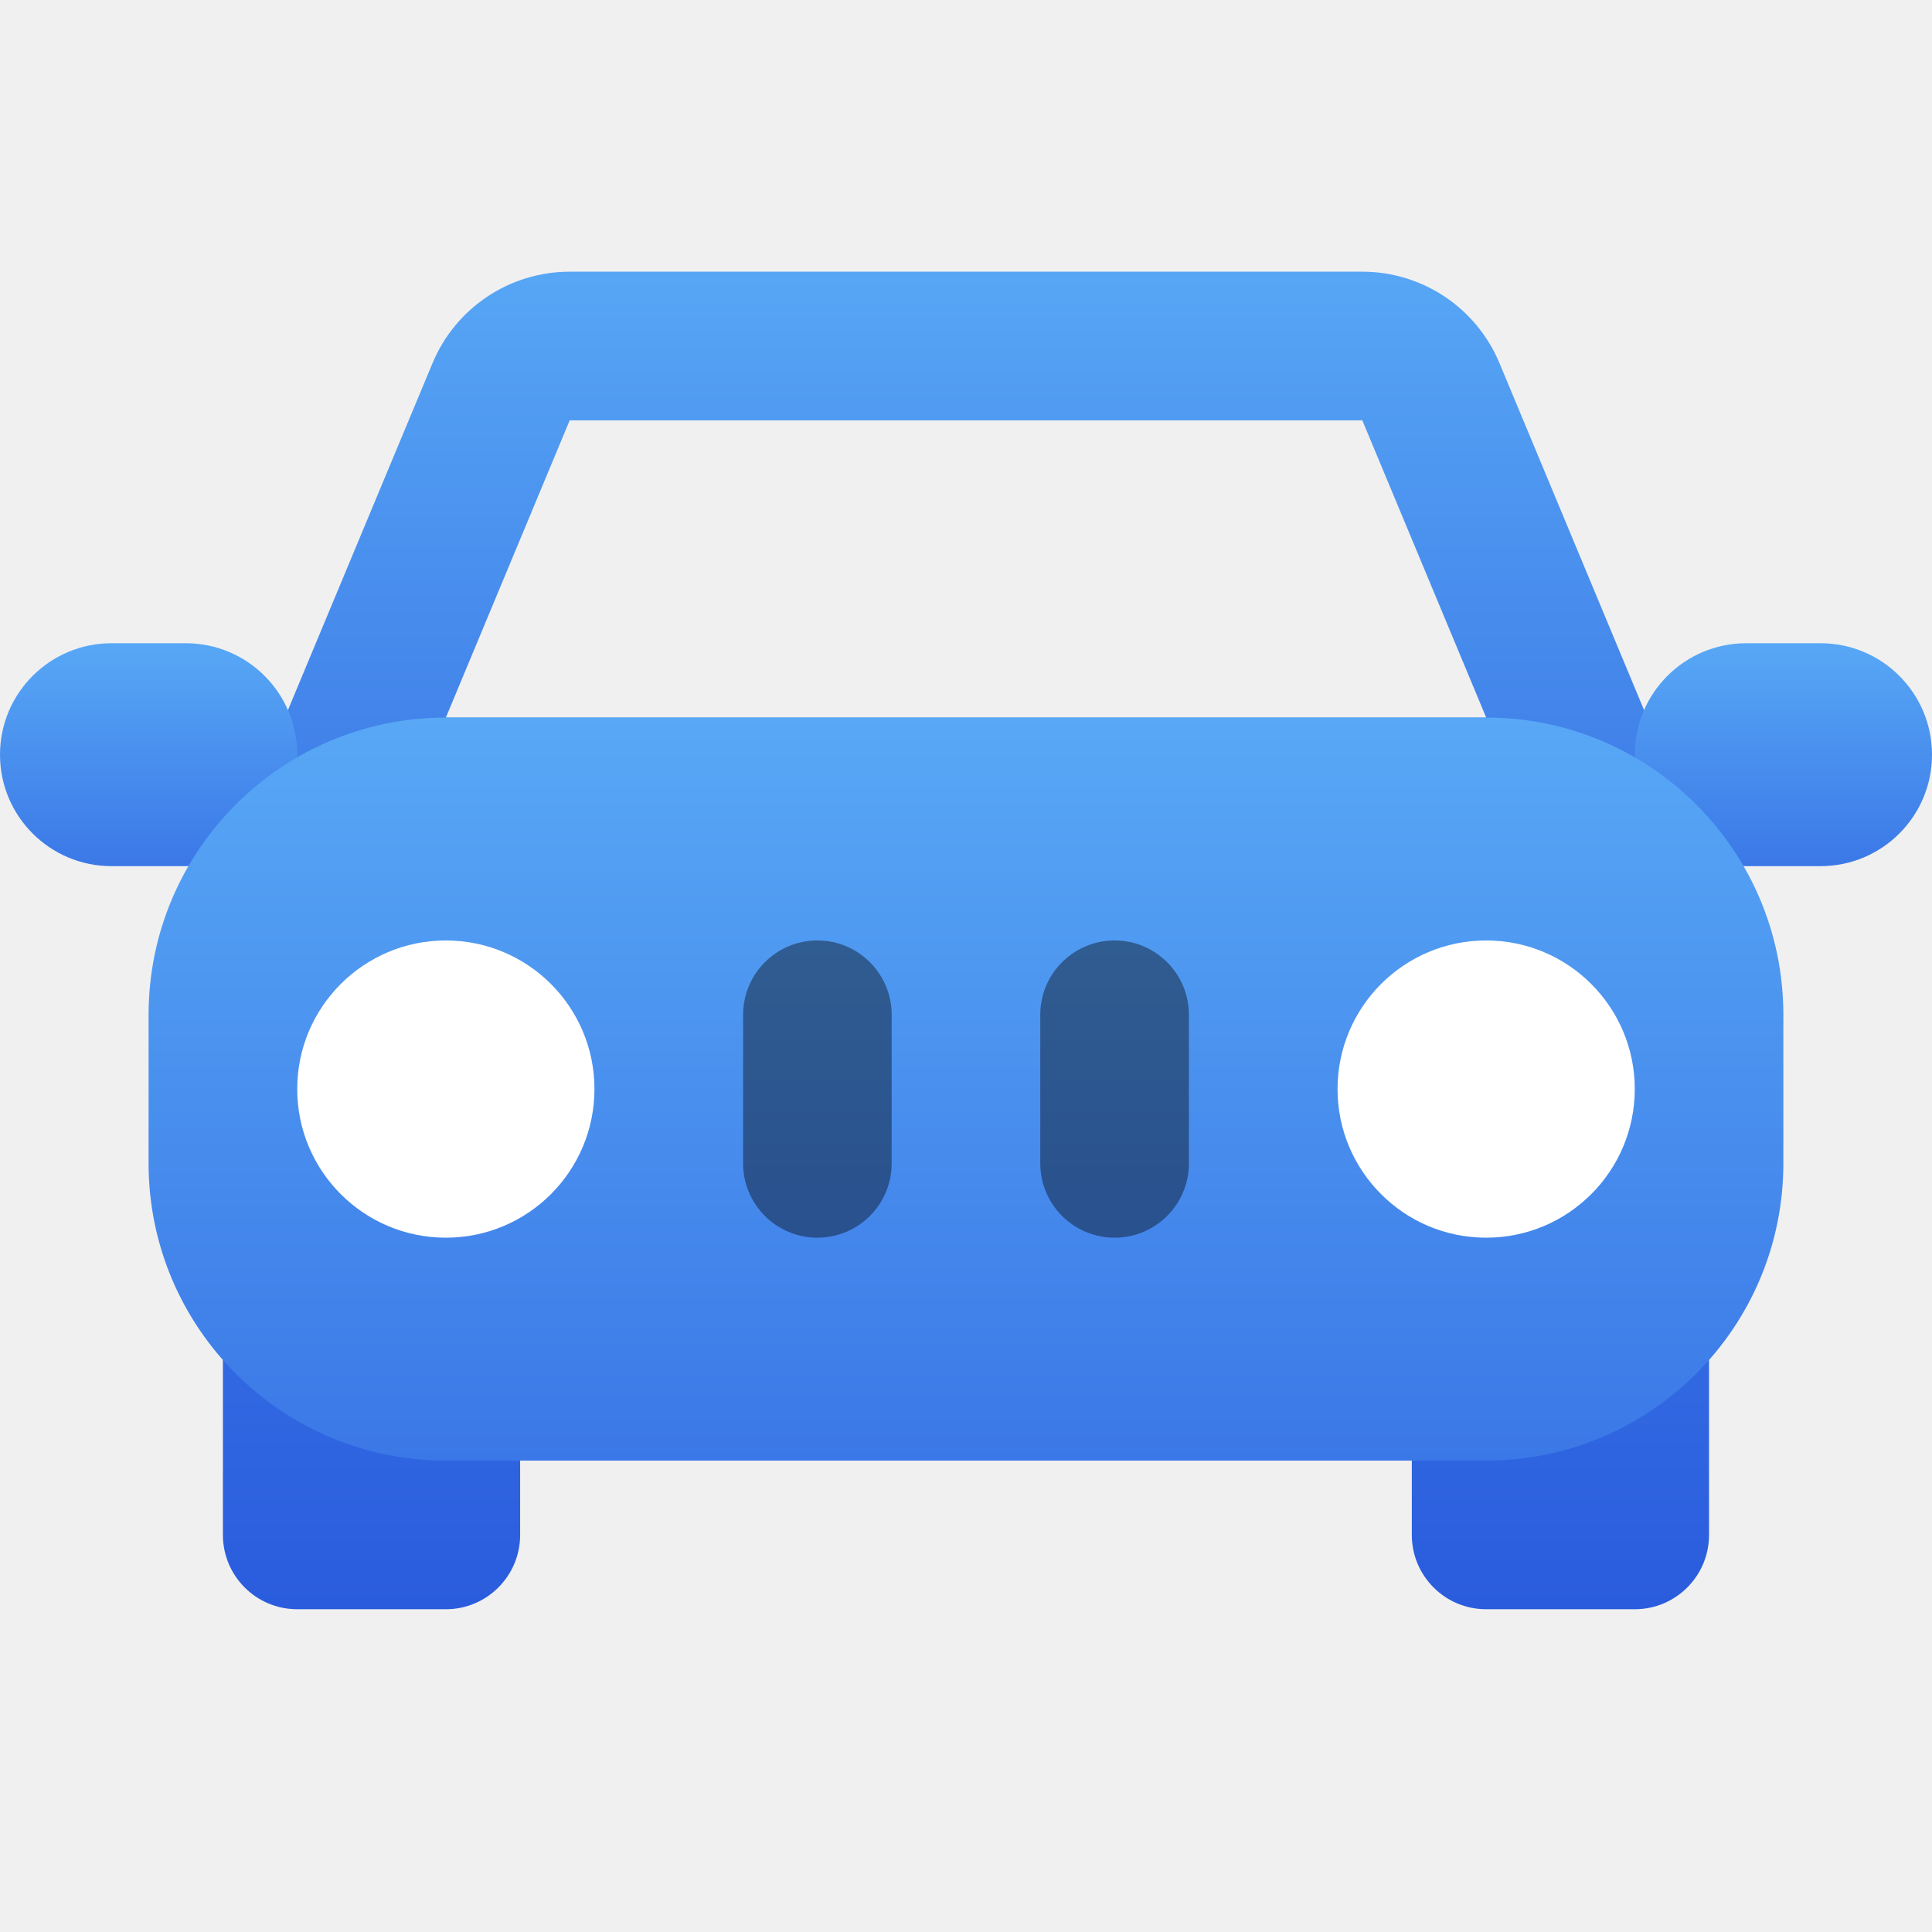
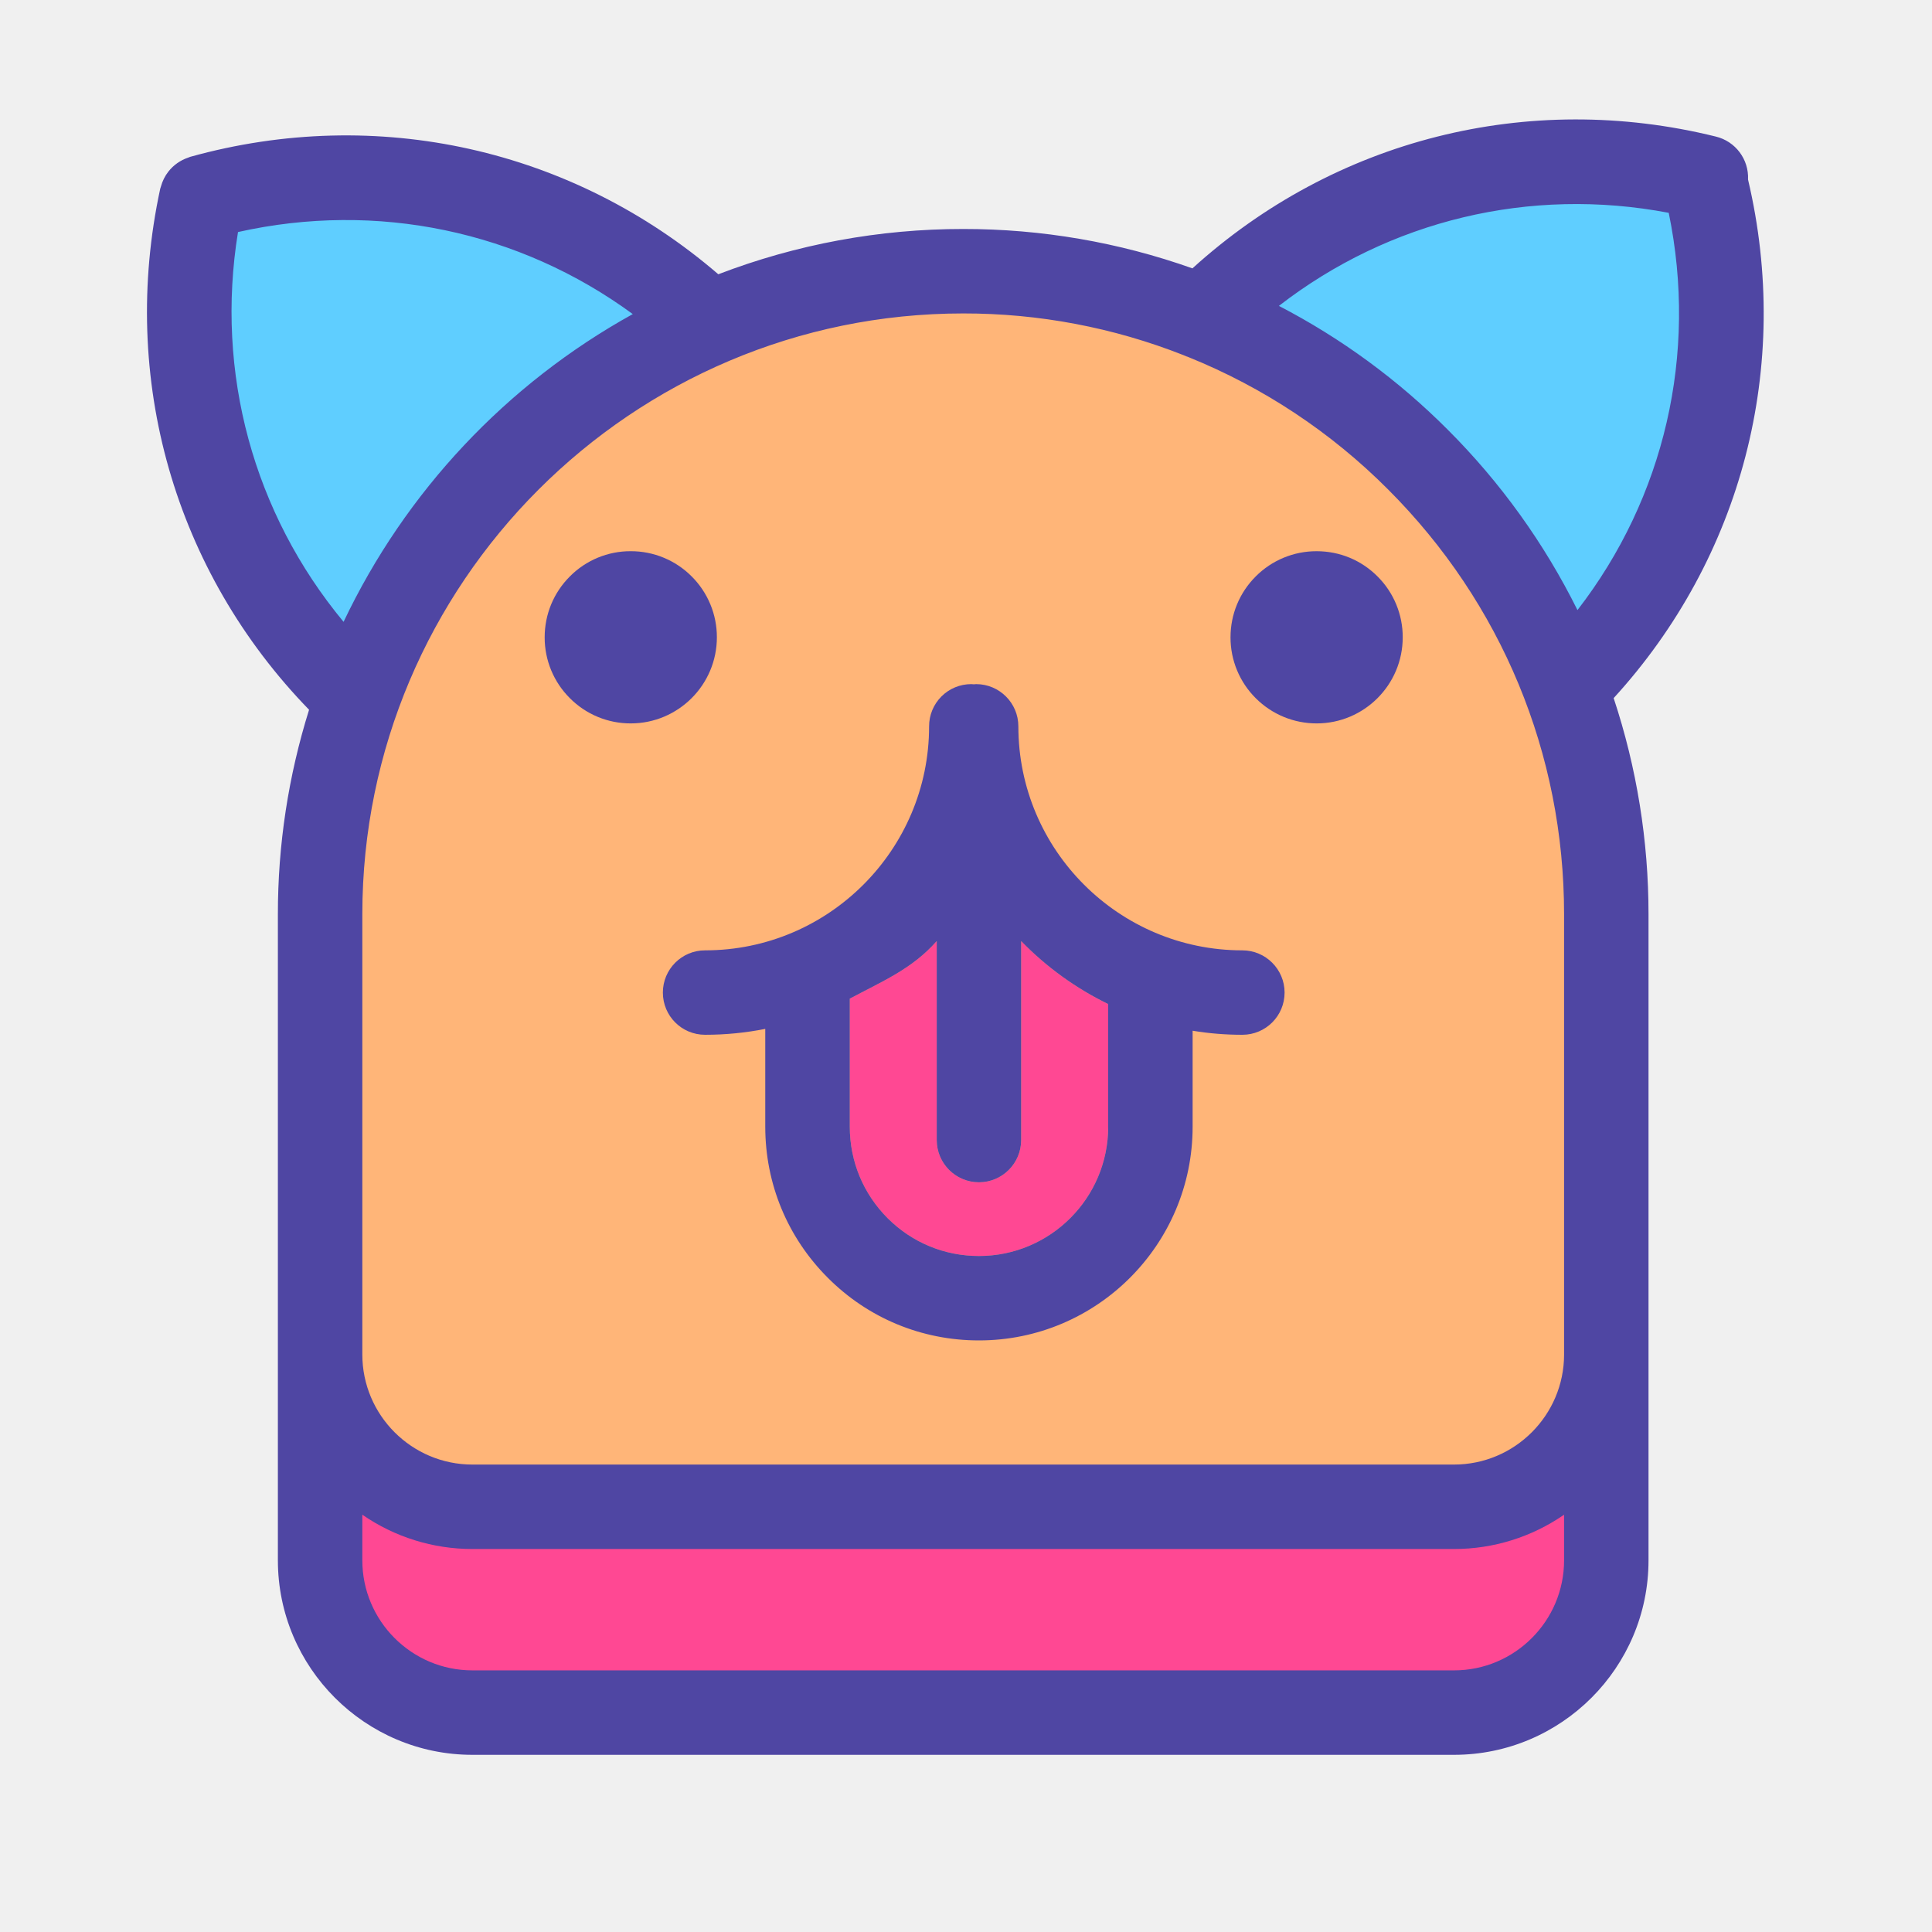
- <svg xmlns="http://www.w3.org/2000/svg" width="800px" height="800px" viewBox="0 -4.5 32 32" fill="none">
-   <path d="M27.077 14.769H24.615C23.935 14.769 23.384 15.32 23.384 16V20.923C23.384 21.603 23.935 22.154 24.615 22.154H27.077C27.756 22.154 28.307 21.603 28.307 20.923V16C28.307 15.32 27.756 14.769 27.077 14.769Z" fill="url(#paint0_linear_103_1486)" />
-   <path d="M7.385 14.769H4.923C4.243 14.769 3.692 15.32 3.692 16V20.923C3.692 21.603 4.243 22.154 4.923 22.154H7.385C8.064 22.154 8.615 21.603 8.615 20.923V16C8.615 15.32 8.064 14.769 7.385 14.769Z" fill="url(#paint1_linear_103_1486)" />
-   <path fill-rule="evenodd" clip-rule="evenodd" d="M28.308 9.846H3.692L7.164 1.515C7.546 0.598 8.442 0 9.436 0H22.564C23.558 0 24.454 0.598 24.836 1.515L28.308 9.846ZM24.616 7.385H7.385L9.436 2.462H22.564L24.616 7.385Z" fill="url(#paint2_linear_103_1486)" />
-   <path d="M3.077 6.154H1.846C0.827 6.154 0 6.98 0 8C0 9.02 0.827 9.846 1.846 9.846H3.077C4.097 9.846 4.923 9.02 4.923 8C4.923 6.98 4.097 6.154 3.077 6.154Z" fill="url(#paint3_linear_103_1486)" />
-   <path d="M30.154 6.154H28.923C27.903 6.154 27.077 6.98 27.077 8C27.077 9.02 27.903 9.846 28.923 9.846H30.154C31.173 9.846 32 9.02 32 8C32 6.98 31.173 6.154 30.154 6.154Z" fill="url(#paint4_linear_103_1486)" />
-   <path d="M24.615 7.385H7.385C4.666 7.385 2.461 9.589 2.461 12.308V14.769C2.461 17.488 4.666 19.692 7.385 19.692H24.615C27.334 19.692 29.538 17.488 29.538 14.769V12.308C29.538 9.589 27.334 7.385 24.615 7.385Z" fill="url(#paint5_linear_103_1486)" />
-   <path d="M7.385 16C8.744 16 9.846 14.898 9.846 13.538C9.846 12.179 8.744 11.077 7.385 11.077C6.025 11.077 4.923 12.179 4.923 13.538C4.923 14.898 6.025 16 7.385 16Z" fill="white" />
-   <path d="M24.615 16C25.975 16 27.077 14.898 27.077 13.538C27.077 12.179 25.975 11.077 24.615 11.077C23.256 11.077 22.154 12.179 22.154 13.538C22.154 14.898 23.256 16 24.615 16Z" fill="white" />
-   <path d="M14.769 12.308C14.769 11.628 14.218 11.077 13.538 11.077C12.859 11.077 12.308 11.628 12.308 12.308V14.769C12.308 15.449 12.859 16 13.538 16C14.218 16 14.769 15.449 14.769 14.769V12.308Z" fill="#000000" fill-opacity="0.4" />
-   <path d="M19.692 12.308C19.692 11.628 19.141 11.077 18.461 11.077C17.782 11.077 17.23 11.628 17.23 12.308V14.769C17.23 15.449 17.782 16 18.461 16C19.141 16 19.692 15.449 19.692 14.769V12.308Z" fill="#000000" fill-opacity="0.4" />
-   <defs>
-     <linearGradient id="paint0_linear_103_1486" x1="25.846" y1="14.769" x2="25.846" y2="22.154" gradientUnits="userSpaceOnUse">
-       <stop stop-color="#3873E5" />
-       <stop offset="1" stop-color="#2A5CDD" />
-     </linearGradient>
-     <linearGradient id="paint1_linear_103_1486" x1="6.154" y1="14.769" x2="6.154" y2="22.154" gradientUnits="userSpaceOnUse">
-       <stop stop-color="#3873E5" />
-       <stop offset="1" stop-color="#2A5CDD" />
-     </linearGradient>
-     <linearGradient id="paint2_linear_103_1486" x1="16" y1="0" x2="16" y2="9.846" gradientUnits="userSpaceOnUse">
-       <stop stop-color="#57A6F5" />
-       <stop offset="1" stop-color="#3C79E7" />
-     </linearGradient>
-     <linearGradient id="paint3_linear_103_1486" x1="2.462" y1="6.154" x2="2.462" y2="9.846" gradientUnits="userSpaceOnUse">
-       <stop stop-color="#58A8F6" />
-       <stop offset="1" stop-color="#3B78E7" />
-     </linearGradient>
-     <linearGradient id="paint4_linear_103_1486" x1="29.538" y1="6.154" x2="29.538" y2="9.846" gradientUnits="userSpaceOnUse">
-       <stop stop-color="#58A8F6" />
-       <stop offset="1" stop-color="#3B78E7" />
-     </linearGradient>
-     <linearGradient id="paint5_linear_103_1486" x1="16" y1="7.385" x2="16" y2="19.692" gradientUnits="userSpaceOnUse">
-       <stop stop-color="#58A8F6" />
-       <stop offset="1" stop-color="#3B78E7" />
-     </linearGradient>
-   </defs>
+ <svg xmlns="http://www.w3.org/2000/svg" width="800px" height="800px" viewBox="0 0 1024 1024" class="icon" version="1.1">
+   <path d="M106.086 104.684l7.547 145.275 75.213 105.595 157.957-196.198-114.258-54.671H106.086z m794.092-20.316l9.098 145.188-62.659 113.49-179.333-176.87 107.264-67.359 125.629-14.449z" fill="#5FCEFF" />
+   <path d="M851.369 725.105v101.883c0 44.564-36.127 80.722-80.722 80.722H250.383c-44.564 0-80.722-36.157-80.722-80.722v-109.076c0 44.595 36.157 80.722 80.722 80.722h520.264c44.595 0 80.722-36.127 80.722-80.722v7.194z" fill="#FF4893" />
+   <path d="M637.24 168.079a340.905 340.905 0 0 1 114.289 75.51c61.701 61.701 99.84 146.898 99.84 241.014v233.308c0 44.595-36.127 80.722-80.722 80.722H250.383c-44.564 0-80.722-36.127-80.722-80.722V484.603c0-188.232 152.622-340.854 340.854-340.854 44.79 0 87.562 8.632 126.725 24.33z m83.855 169.723a23.209 23.209 0 0 0-6.81-16.466 23.05 23.05 0 0 0-16.43-6.81 23.209 23.209 0 0 0-16.466 6.81 23.194 23.194 0 0 0-6.81 16.466c0 6.426 2.591 12.211 6.81 16.43a23.332 23.332 0 0 0 16.466 6.81 23.24 23.24 0 0 0 23.24-23.24z m-363.52 0a23.209 23.209 0 0 0-6.81-16.466c-4.219-4.219-10.04-6.81-16.466-6.81s-12.242 2.591-16.43 6.81a23.194 23.194 0 0 0-6.81 16.466c0 6.426 2.591 12.211 6.81 16.43a23.265 23.265 0 0 0 39.706-16.43z" fill="#FFB578" />
+   <path d="M714.286 321.336a23.194 23.194 0 0 1 6.81 16.466 23.24 23.24 0 0 1-23.24 23.24 23.337 23.337 0 0 1-16.466-6.81 23.122 23.122 0 0 1-6.81-16.43c0-6.426 2.591-12.242 6.81-16.466a23.194 23.194 0 0 1 16.466-6.81c6.426 0 12.242 2.591 16.43 6.81z m-363.52 0a23.27 23.27 0 0 1-32.896 32.896 23.122 23.122 0 0 1-6.81-16.43c0-6.426 2.591-12.242 6.81-16.466a23.06 23.06 0 0 1 16.43-6.81 23.194 23.194 0 0 1 16.466 6.81z" fill="#8B87C1" />
+   <path d="M334.305 383.421a45.322 45.322 0 0 1-32.256-13.368 45.327 45.327 0 0 1-13.363-32.256c0-12.201 4.746-23.675 13.363-32.287a45.158 45.158 0 0 1 32.256-13.363 45.384 45.384 0 0 1 32.287 13.358 45.373 45.373 0 0 1 13.368 32.292c-0.005 25.16-20.485 45.624-45.655 45.624z" fill="#4F46A3" />
+   <path d="M334.305 336.906c-0.174 0-0.379 0.02-0.548 0.195-0.282 0.282-0.312 0.497-0.312 0.701 0 0.184 0.02 0.369 0.251 0.604a0.809 0.809 0 0 0 0.609 0.261 0.891 0.891 0 0 0 0.896-0.865 0.835 0.835 0 0 0-0.261-0.645 0.829 0.829 0 0 0-0.635-0.251zM697.856 383.421a45.517 45.517 0 0 1-32.23-13.302 45.363 45.363 0 0 1-13.425-32.317c0-12.201 4.746-23.675 13.363-32.287a45.379 45.379 0 0 1 32.292-13.363c12.242 0 23.716 4.767 32.307 13.42a45.297 45.297 0 0 1 13.307 32.236c0.005 25.149-20.46 45.614-45.614 45.614z" fill="#4F46A3" />
+   <path d="M697.856 336.906a0.819 0.819 0 0 0-0.645 0.261 0.809 0.809 0 0 0-0.251 0.64c0 0.184 0.02 0.369 0.251 0.604 0.261 0.261 0.538 0.261 0.645 0.261a0.865 0.865 0 0 0 0.865-0.865 0.85 0.85 0 0 0-0.256-0.645 0.773 0.773 0 0 0-0.609-0.256z" fill="#4F46A3" />
+   <path d="M587.366 532.173v65.024c0 37.786-30.72 68.506-68.506 68.506-18.33 0-35.482-7.117-48.435-20.07a68.127 68.127 0 0 1-20.019-48.435v-67.891c17.459-9.318 33.075-15.77 46.08-30.515v105.472c0 12.339 10.035 22.374 22.374 22.374s22.374-10.035 22.374-22.374v-105.472c13.261 13.619 28.826 24.986 46.131 33.382z" fill="#FF4893" />
+   <path d="M658.483 503.706c12.339 0 22.374 10.035 22.374 22.374 0 12.39-10.035 22.374-22.374 22.374-8.96 0-17.766-0.717-26.368-2.15v50.893c0 62.464-50.79 113.254-113.254 113.254-30.259 0-58.726-11.776-80.077-33.178-21.402-21.402-33.178-49.818-33.178-80.077v-51.866c-10.291 2.048-20.992 3.123-31.898 3.123-12.39 0-22.374-9.984-22.374-22.374 0-12.339 9.984-22.374 22.374-22.374 65.434 0 118.733-53.248 118.733-118.733a22.323 22.323 0 0 1 22.323-22.374c0.512 0 0.922 0.102 1.434 0.102 0.358 0 0.768-0.102 1.178-0.102 12.339 0 22.374 10.035 22.374 22.374 0 65.485 53.248 118.733 118.733 118.733z m-71.117 93.491v-65.024a164.946 164.946 0 0 1-46.131-33.382v105.472c0 12.339-10.035 22.374-22.374 22.374s-22.374-10.035-22.374-22.374v-105.472c-13.005 14.746-28.621 21.197-46.08 30.515v67.891c0 18.33 7.117 35.482 20.019 48.435 12.954 12.954 30.106 20.07 48.435 20.07 37.786 0 68.506-30.72 68.506-68.506z" fill="#4F46A3" />
+   <path d="M926.495 95.165a22.364 22.364 0 0 0-17.106-22.789c-99.528-24.591-202.071 1.5-277.381 69.862a361.626 361.626 0 0 0-121.487-20.869 361.298 361.298 0 0 0-129.802 23.997C303.452 78.863 199.89 55.557 100.813 83.123c-0.358 0.102-0.671 0.282-1.019 0.399a22.415 22.415 0 0 0-10.578 7.455 22.451 22.451 0 0 0-3.927 7.9c-0.102 0.369-0.271 0.707-0.353 1.085-21.78 100.746 7.685 202.972 78.879 276.229a361.907 361.907 0 0 0-16.532 108.416v342.385c0 56.847 46.249 103.101 103.101 103.101h520.264c56.852 0 103.101-46.254 103.101-103.101V484.608a363.827 363.827 0 0 0-18.473-114.596c68.055-74.47 94.546-175.944 71.219-274.847z m-42.035 17.633c15.462 74.911-2.253 150.963-48.369 210.565a363.633 363.633 0 0 0-68.726-95.59 361.395 361.395 0 0 0-89.518-65.644c58.552-45.358 133.007-63.334 206.612-49.331z m-758.313 10.189c73.631-16.471 149.084-0.599 209.239 43.484a365.778 365.778 0 0 0-153.283 163.123c-47.693-57.487-68.096-132.004-55.956-206.607z m702.848 704.005c0 32.169-26.173 58.342-58.342 58.342H250.383c-32.169 0-58.342-26.173-58.342-58.342v-24.166a102.451 102.451 0 0 0 58.342 18.186h520.264a102.451 102.451 0 0 0 58.342-18.186v24.166z m0-153.359v44.273c0 32.169-26.173 58.342-58.342 58.342H250.383c-32.169 0-58.342-26.173-58.342-58.342V688.082 484.603c0-175.611 142.868-318.474 318.474-318.474a316.887 316.887 0 0 1 116.931 22.17c0.819 0.389 1.659 0.712 2.524 1.004a316.698 316.698 0 0 1 105.738 70.108c60.16 60.155 93.286 140.129 93.286 225.188v189.036z" fill="#4F46A3" />
</svg>
